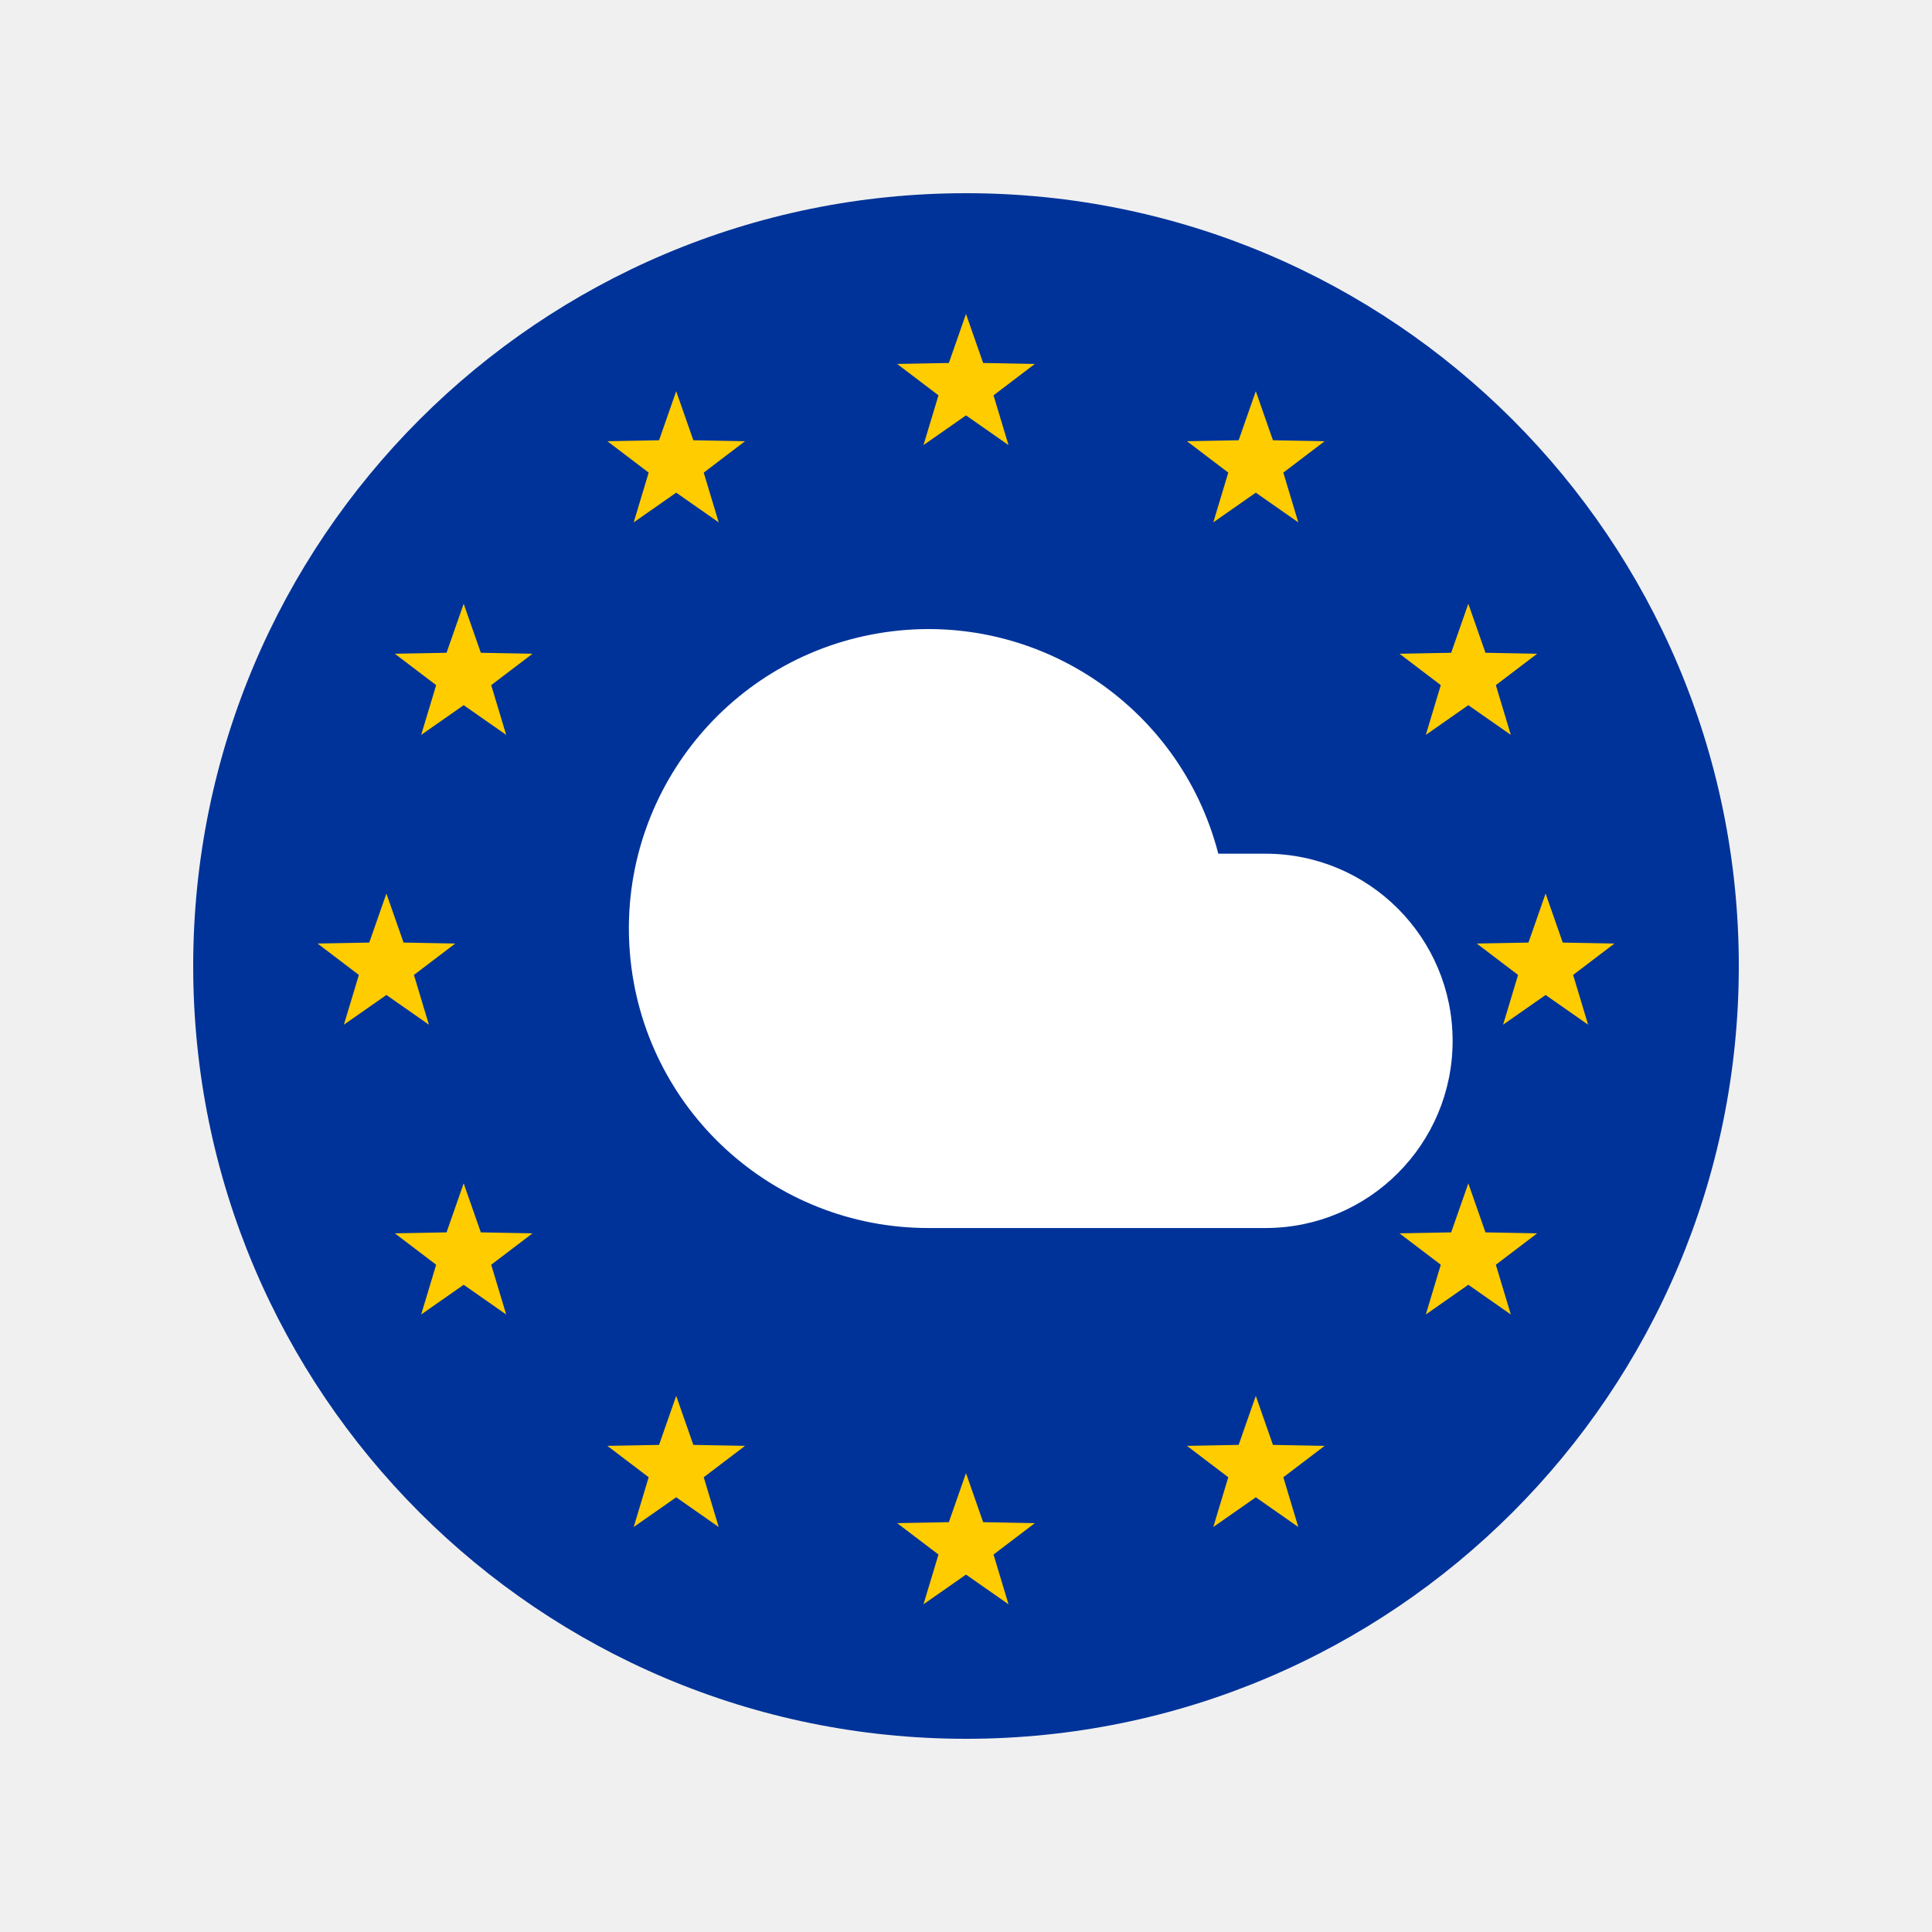
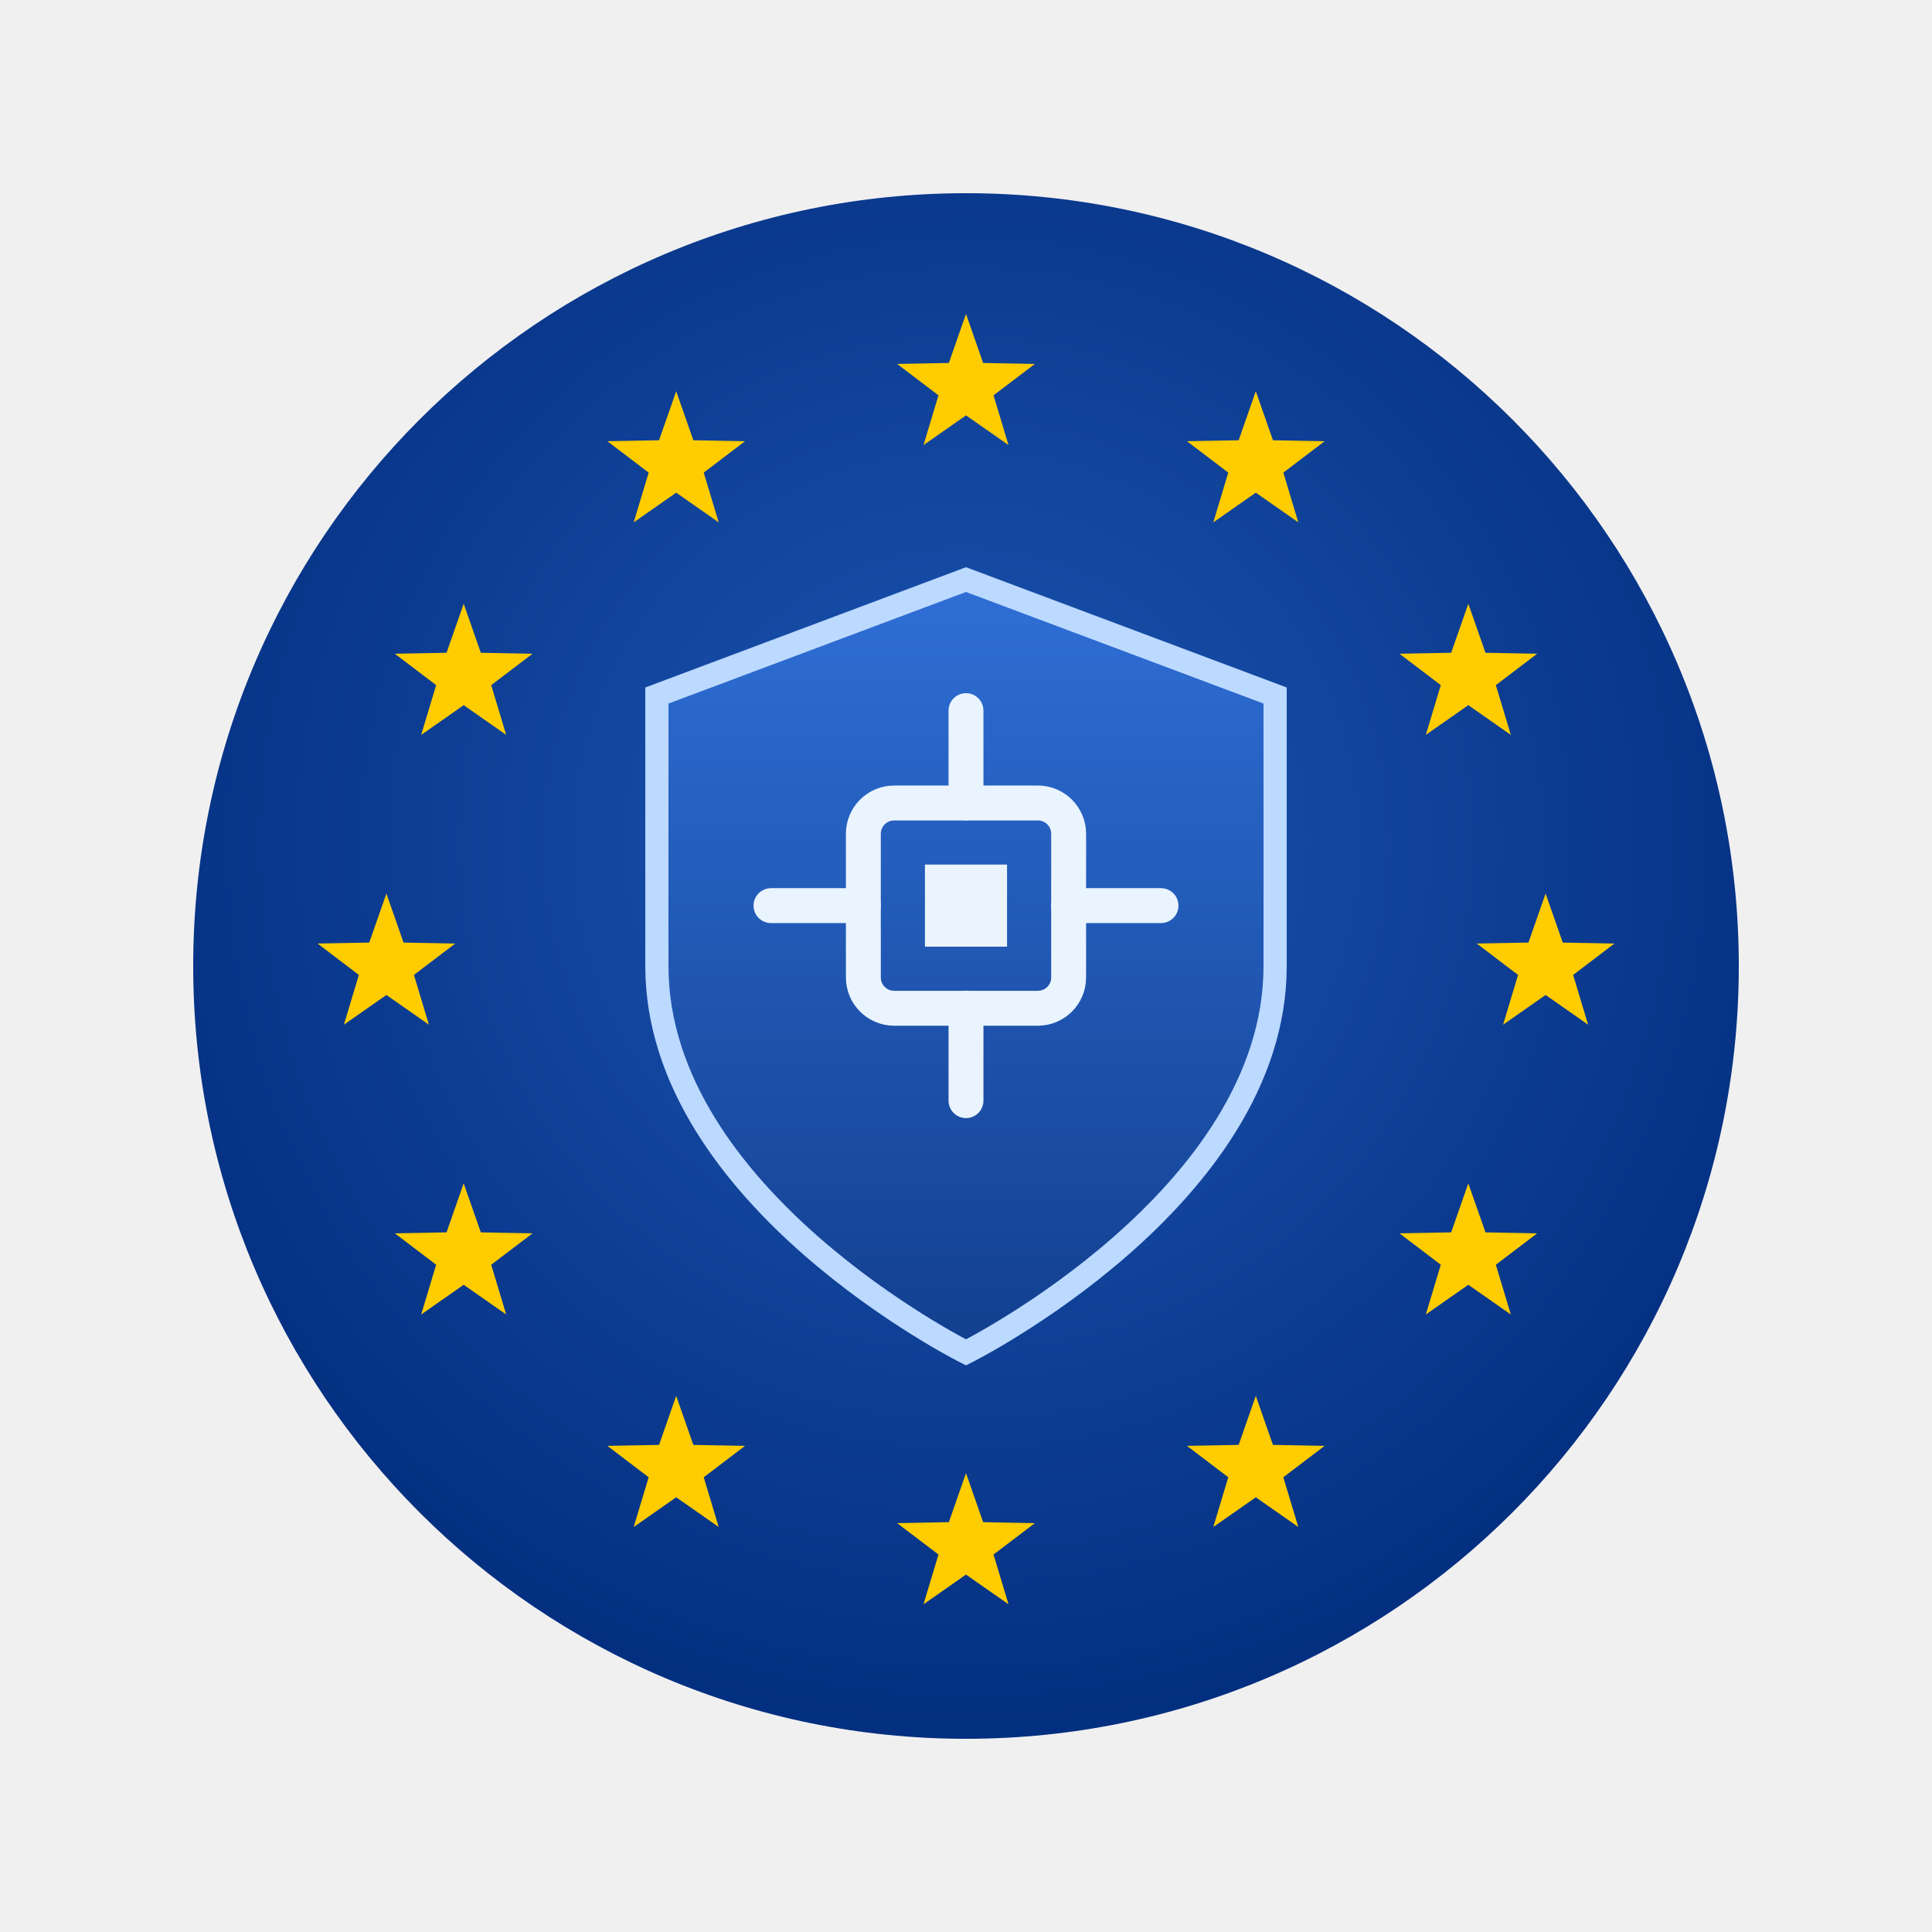
<svg xmlns="http://www.w3.org/2000/svg" width="80" height="80" viewBox="0 0 80 80" fill="none">
-   <circle cx="40" cy="40" r="32" fill="#003399" />
+   <defs>
+     <radialGradient id="bg" cx="50%" cy="42%" r="65%">
+       <stop offset="0%" stop-color="#1d56b3" />
+       <stop offset="100%" stop-color="#002a7a" />
+     </radialGradient>
+     <linearGradient id="shieldFill" x1="0%" y1="0%" x2="0%" y2="100%">
+       <stop offset="0%" stop-color="#2f6fd6" />
+       <stop offset="100%" stop-color="#123f8f" />
+     </linearGradient>
+   </defs>
+   <circle cx="40" cy="40" r="32" fill="url(#bg)" />
  <g fill="#FFCC00">
    <g transform="translate(40,16)">
      <path d="M0,-3 L0.71,-0.97 L2.85,-0.93 L1.14,0.37 L1.76,2.43 L0,1.2 L-1.76,2.43 L-1.14,0.37 L-2.85,-0.93 L-0.71,-0.97 Z" />
    </g>
    <g transform="translate(52,19.2)">
      <path d="M0,-3 L0.71,-0.97 L2.85,-0.93 L1.14,0.37 L1.76,2.43 L0,1.2 L-1.76,2.43 L-1.14,0.37 L-2.85,-0.93 L-0.71,-0.97 Z" />
    </g>
    <g transform="translate(60.8,28)">
      <path d="M0,-3 L0.71,-0.97 L2.85,-0.93 L1.14,0.37 L1.76,2.43 L0,1.2 L-1.76,2.43 L-1.14,0.37 L-2.85,-0.93 L-0.71,-0.97 Z" />
    </g>
    <g transform="translate(64,40)">
      <path d="M0,-3 L0.71,-0.97 L2.85,-0.93 L1.14,0.37 L1.76,2.43 L0,1.2 L-1.76,2.43 L-1.14,0.37 L-2.85,-0.93 L-0.71,-0.97 Z" />
    </g>
    <g transform="translate(60.8,52)">
      <path d="M0,-3 L0.71,-0.97 L2.85,-0.93 L1.14,0.37 L1.76,2.43 L0,1.2 L-1.76,2.43 L-1.14,0.37 L-2.85,-0.93 L-0.71,-0.97 Z" />
    </g>
    <g transform="translate(52,60.8)">
      <path d="M0,-3 L0.71,-0.97 L2.85,-0.93 L1.14,0.37 L1.76,2.43 L0,1.2 L-1.76,2.43 L-1.14,0.37 L-2.85,-0.93 L-0.71,-0.97 Z" />
    </g>
    <g transform="translate(40,64)">
      <path d="M0,-3 L0.71,-0.97 L2.85,-0.93 L1.14,0.37 L1.76,2.43 L0,1.2 L-1.76,2.43 L-1.14,0.37 L-2.85,-0.93 L-0.71,-0.97 Z" />
    </g>
    <g transform="translate(28,60.8)">
      <path d="M0,-3 L0.71,-0.97 L2.85,-0.93 L1.14,0.37 L1.76,2.43 L0,1.2 L-1.76,2.43 L-1.14,0.37 L-2.85,-0.93 L-0.71,-0.97 Z" />
    </g>
    <g transform="translate(19.2,52)">
      <path d="M0,-3 L0.71,-0.97 L2.85,-0.93 L1.14,0.37 L1.76,2.43 L0,1.2 L-1.76,2.43 L-1.14,0.37 L-2.85,-0.93 L-0.71,-0.97 Z" />
    </g>
    <g transform="translate(16,40)">
      <path d="M0,-3 L0.71,-0.97 L2.85,-0.93 L1.14,0.37 L1.76,2.43 L0,1.2 L-1.76,2.43 L-1.14,0.37 L-2.85,-0.93 L-0.71,-0.97 Z" />
    </g>
    <g transform="translate(19.2,28)">
      <path d="M0,-3 L0.71,-0.97 L2.85,-0.93 L1.14,0.37 L1.76,2.43 L0,1.2 L-1.76,2.43 L-1.14,0.37 L-2.85,-0.93 L-0.71,-0.97 Z" />
    </g>
    <g transform="translate(28,19.2)">
      <path d="M0,-3 L0.71,-0.97 L2.85,-0.93 L1.14,0.37 L1.76,2.43 L0,1.2 L-1.76,2.43 L-1.14,0.37 L-2.85,-0.93 L-0.71,-0.97 Z" />
    </g>
  </g>
-   <g transform="translate(40,40) scale(1.55) translate(-10,-13)">
-     <path d="M18 10h-1.26A8 8 0 1 0 9 20h9a5 5 0 0 0 0-10z" fill="#FFFFFF" />
+   <g transform="translate(40,40) scale(1.6) translate(-12,-12)">
+     <path d="M12 22s8-4 8-10V5l-8-3-8 3v7c0 6 8 10 8 10z" fill="url(#shieldFill)" stroke="#bcd9ff" stroke-width="0.6" />
+   </g>
+   <g transform="translate(40,37.5) scale(0.85) translate(-12,-12)" stroke="#eaf4ff" stroke-width="1.7" stroke-linecap="round">
+     <rect x="7" y="7" width="10" height="10" rx="1.5" fill="none" />
+     <rect x="10" y="10" width="4" height="4" fill="#eaf4ff" stroke="none" />
+     <line x1="12" y1="2.5" x2="12" y2="7" />
+     <line x1="12" y1="17" x2="12" y2="21.5" />
+     <line x1="2.5" y1="12" x2="7" y2="12" />
+     <line x1="17" y1="12" x2="21.5" y2="12" />
  </g>
</svg>
